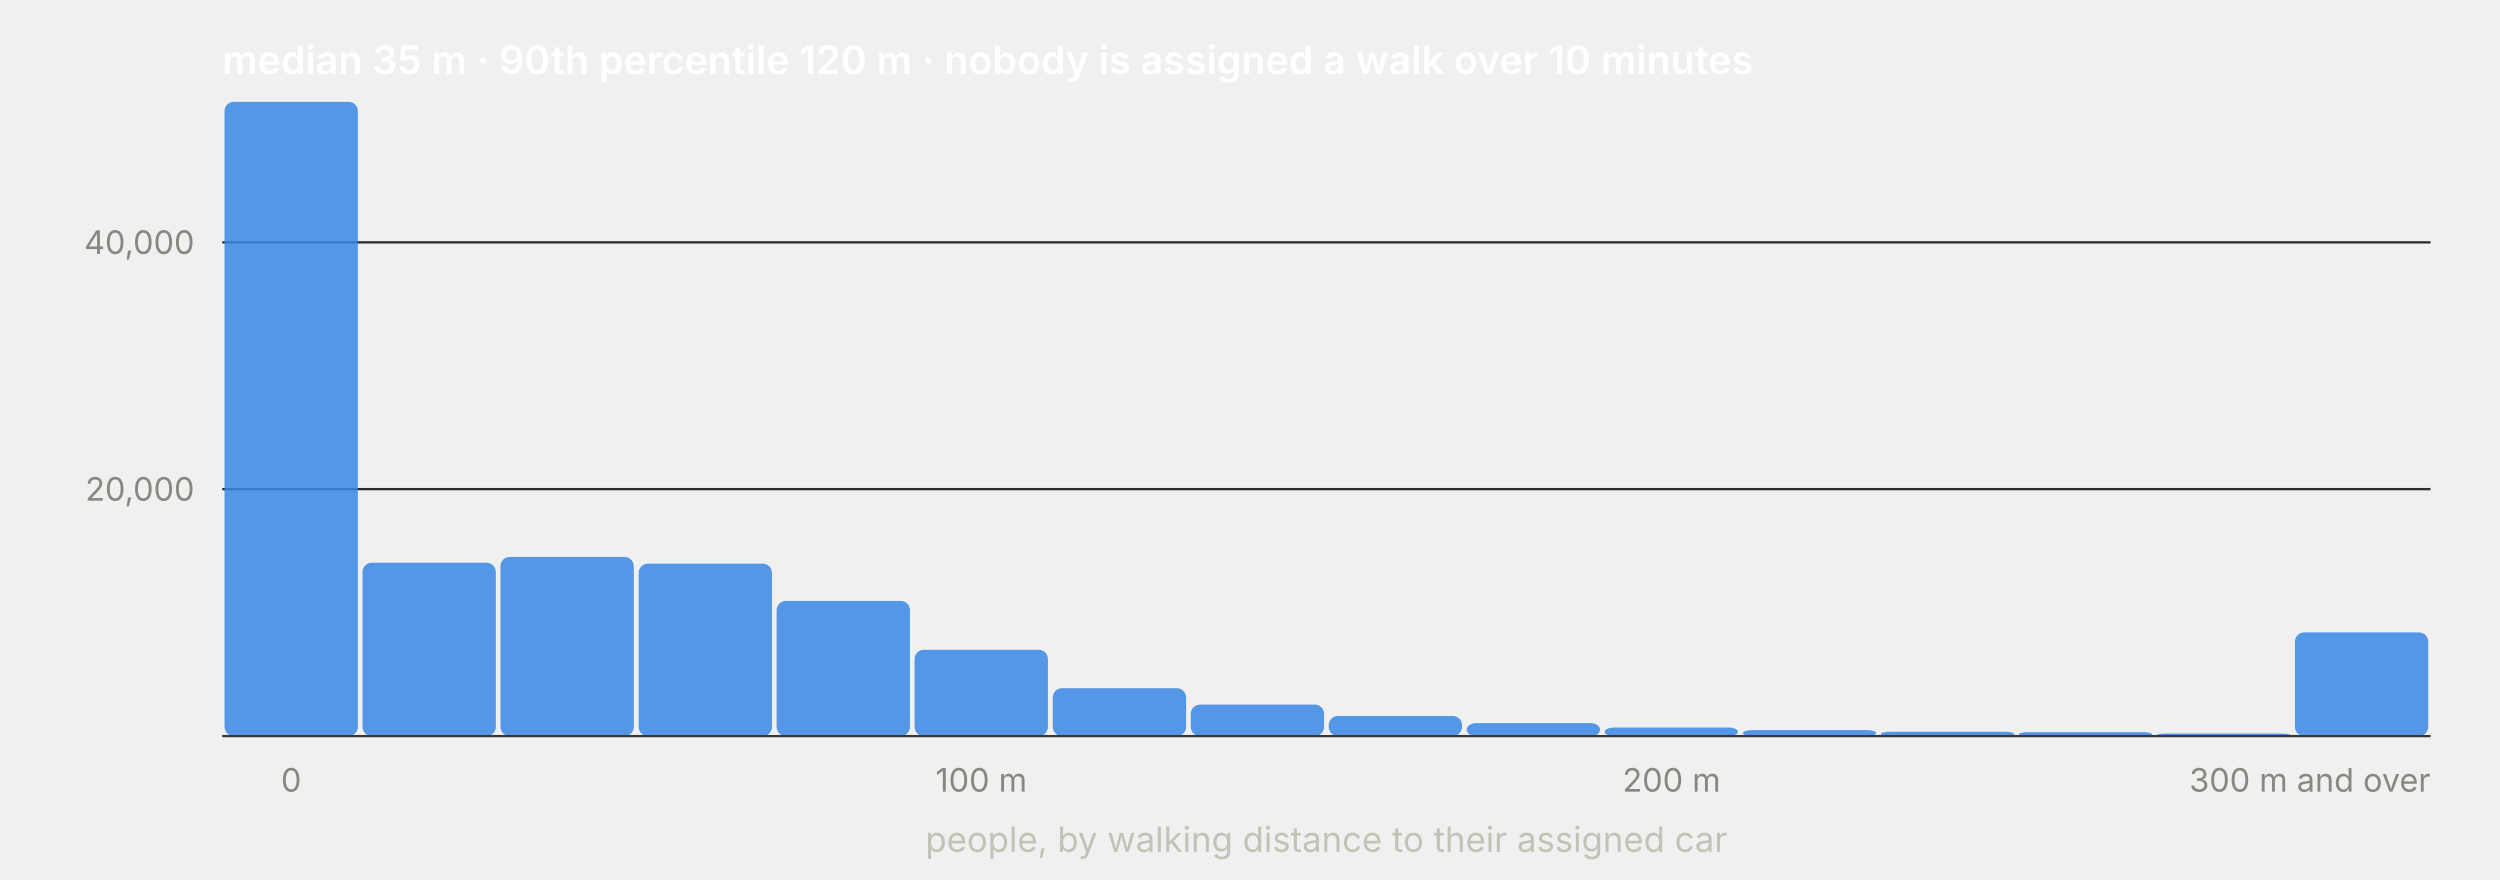
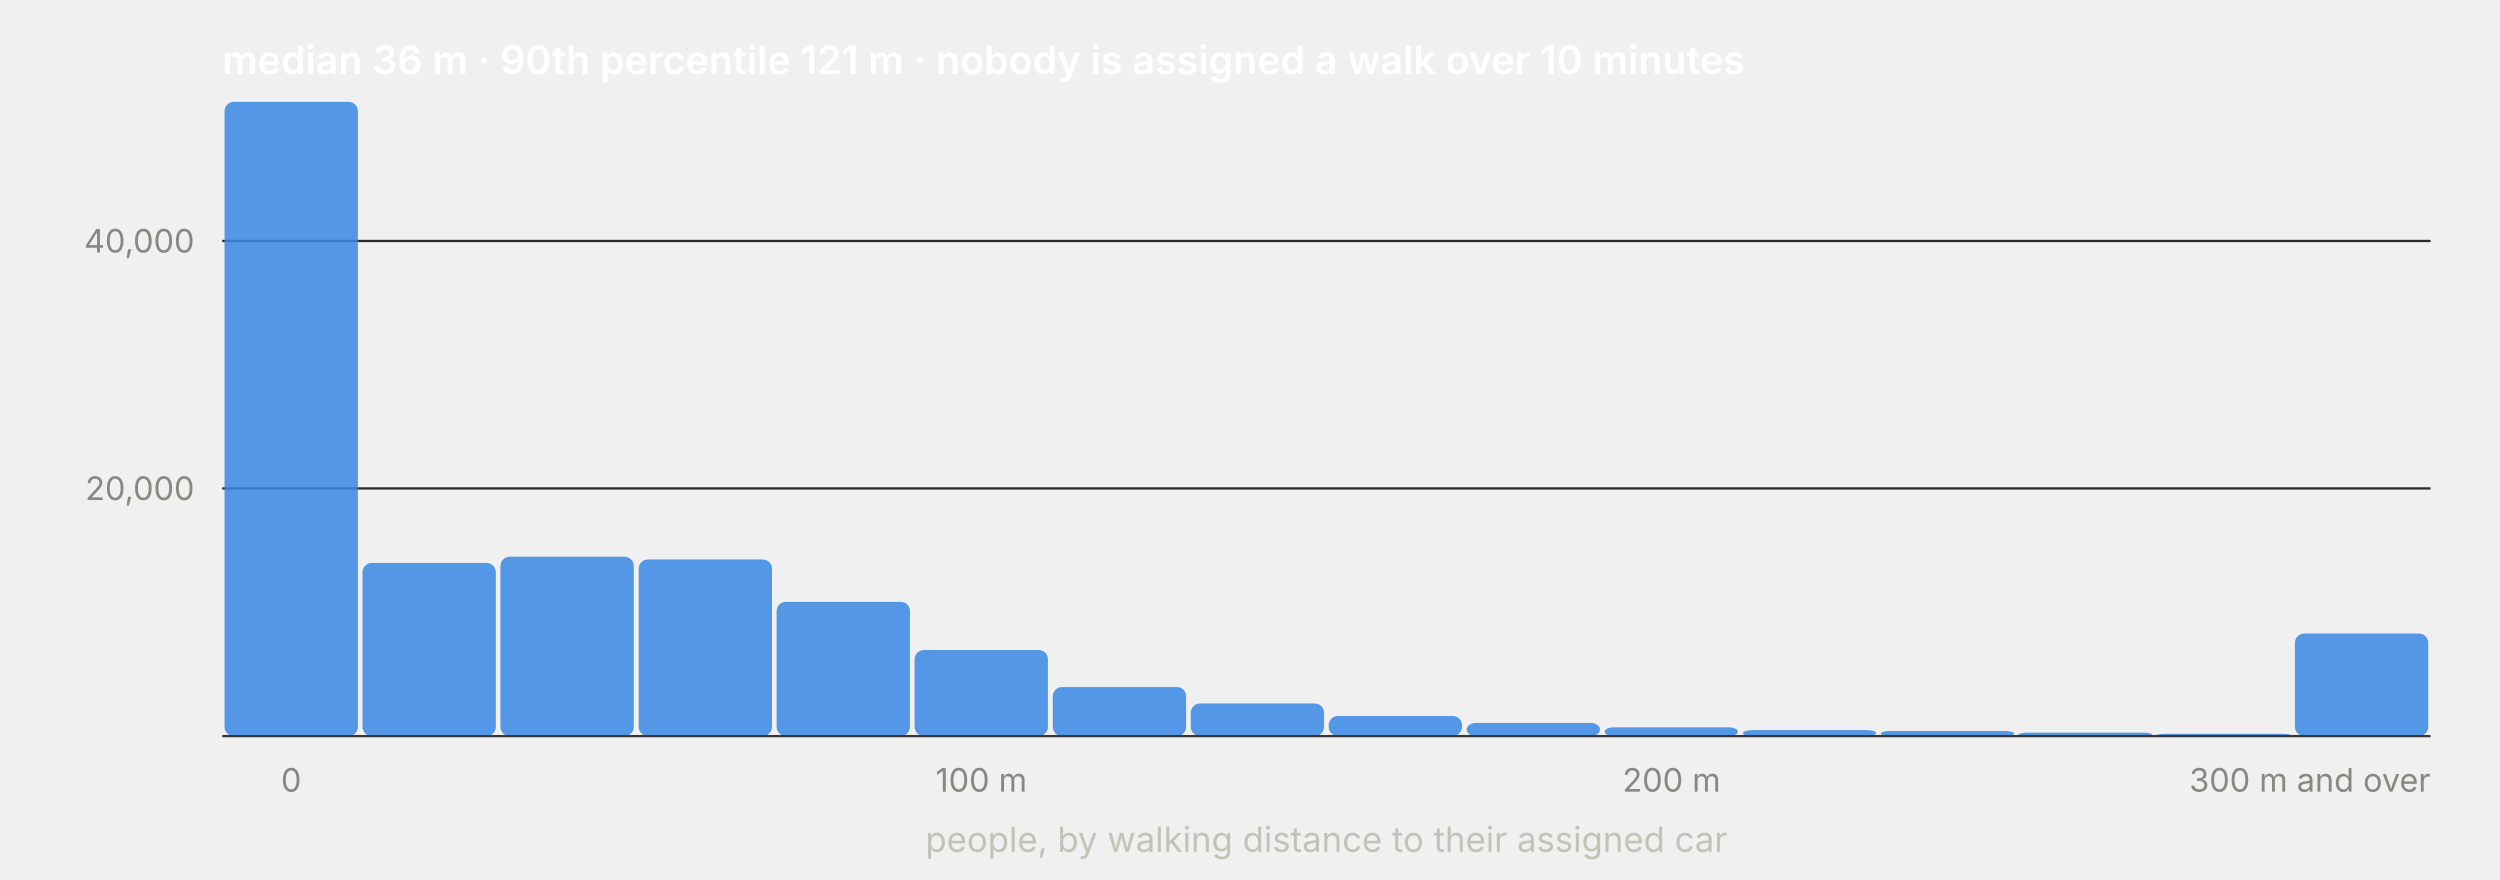
<svg xmlns="http://www.w3.org/2000/svg" viewBox="0 0 1080 380" width="1080" height="380">
-   <line x1="96" y1="211.3" x2="1050" y2="211.3" stroke="#2c2c2a" stroke-width="1" />
-   <text x="84.0" y="216.3" font-family="system-ui, -apple-system, &quot;Segoe UI&quot;, sans-serif" font-size="14" font-weight="400" fill="#898781" text-anchor="end" font-variant-numeric="tabular-nums">20,000</text>
-   <line x1="96" y1="104.7" x2="1050" y2="104.7" stroke="#2c2c2a" stroke-width="1" />
-   <text x="84.0" y="109.7" font-family="system-ui, -apple-system, &quot;Segoe UI&quot;, sans-serif" font-size="14" font-weight="400" fill="#898781" text-anchor="end" font-variant-numeric="tabular-nums">40,000</text>
+   <line x1="96" y1="211.0" x2="1050" y2="211.0" stroke="#2c2c2a" stroke-width="1" />
+   <text x="84.0" y="216.0" font-family="system-ui, -apple-system, &quot;Segoe UI&quot;, sans-serif" font-size="14" font-weight="400" fill="#898781" text-anchor="end" font-variant-numeric="tabular-nums">20,000</text>
+   <line x1="96" y1="104.1" x2="1050" y2="104.1" stroke="#2c2c2a" stroke-width="1" />
+   <text x="84.0" y="109.1" font-family="system-ui, -apple-system, &quot;Segoe UI&quot;, sans-serif" font-size="14" font-weight="400" fill="#898781" text-anchor="end" font-variant-numeric="tabular-nums">40,000</text>
  <rect x="97.0" y="44.0" width="57.6" height="274.0" rx="4" fill="#3987e5" opacity="0.85" />
-   <rect x="156.6" y="243.1" width="57.6" height="74.9" rx="4" fill="#3987e5" opacity="0.85" />
-   <rect x="216.2" y="240.6" width="57.6" height="77.4" rx="4" fill="#3987e5" opacity="0.85" />
-   <rect x="275.9" y="243.5" width="57.6" height="74.5" rx="4" fill="#3987e5" opacity="0.85" />
-   <rect x="335.5" y="259.6" width="57.6" height="58.4" rx="4" fill="#3987e5" opacity="0.85" />
-   <rect x="395.1" y="280.7" width="57.6" height="37.3" rx="4" fill="#3987e5" opacity="0.85" />
-   <rect x="454.8" y="297.3" width="57.6" height="20.7" rx="4" fill="#3987e5" opacity="0.85" />
-   <rect x="514.4" y="304.4" width="57.6" height="13.6" rx="4" fill="#3987e5" opacity="0.85" />
+   <rect x="156.6" y="243.2" width="57.6" height="74.8" rx="4" fill="#3987e5" opacity="0.85" />
+   <rect x="216.2" y="240.5" width="57.6" height="77.5" rx="4" fill="#3987e5" opacity="0.85" />
+   <rect x="275.9" y="241.7" width="57.6" height="76.3" rx="4" fill="#3987e5" opacity="0.85" />
+   <rect x="335.5" y="260.0" width="57.6" height="58.0" rx="4" fill="#3987e5" opacity="0.85" />
+   <rect x="395.1" y="280.8" width="57.6" height="37.2" rx="4" fill="#3987e5" opacity="0.85" />
+   <rect x="454.8" y="296.8" width="57.6" height="21.2" rx="4" fill="#3987e5" opacity="0.85" />
+   <rect x="514.4" y="303.9" width="57.6" height="14.1" rx="4" fill="#3987e5" opacity="0.85" />
  <rect x="574.0" y="309.3" width="57.6" height="8.7" rx="4" fill="#3987e5" opacity="0.85" />
-   <rect x="633.6" y="312.4" width="57.6" height="5.6" rx="4" fill="#3987e5" opacity="0.85" />
-   <rect x="693.2" y="314.3" width="57.6" height="3.7" rx="4" fill="#3987e5" opacity="0.85" />
+   <rect x="633.6" y="312.3" width="57.6" height="5.7" rx="4" fill="#3987e5" opacity="0.85" />
+   <rect x="693.2" y="314.2" width="57.6" height="3.8" rx="4" fill="#3987e5" opacity="0.85" />
  <rect x="752.9" y="315.4" width="57.6" height="2.6" rx="4" fill="#3987e5" opacity="0.85" />
-   <rect x="812.5" y="316.1" width="57.6" height="1.9" rx="4" fill="#3987e5" opacity="0.85" />
-   <rect x="872.1" y="316.3" width="57.6" height="1.7" rx="4" fill="#3987e5" opacity="0.85" />
-   <rect x="931.8" y="316.9" width="57.6" height="1.1" rx="4" fill="#3987e5" opacity="0.85" />
-   <rect x="991.4" y="273.2" width="57.6" height="44.8" rx="4" fill="#3987e5" opacity="0.85" />
+   <rect x="812.5" y="315.8" width="57.6" height="2.2" rx="4" fill="#3987e5" opacity="0.85" />
+   <rect x="872.1" y="316.5" width="57.6" height="1.5" rx="4" fill="#3987e5" opacity="0.85" />
+   <rect x="931.8" y="317.0" width="57.6" height="1.0" rx="4" fill="#3987e5" opacity="0.85" />
+   <rect x="991.4" y="273.7" width="57.6" height="44.3" rx="4" fill="#3987e5" opacity="0.85" />
  <line x1="96" y1="318" x2="1050" y2="318" stroke="#383835" stroke-width="1" />
  <text x="125.8" y="342.0" font-family="system-ui, -apple-system, &quot;Segoe UI&quot;, sans-serif" font-size="14" font-weight="400" fill="#898781" text-anchor="middle">0</text>
  <text x="423.9" y="342.0" font-family="system-ui, -apple-system, &quot;Segoe UI&quot;, sans-serif" font-size="14" font-weight="400" fill="#898781" text-anchor="middle">100 m</text>
  <text x="722.1" y="342.0" font-family="system-ui, -apple-system, &quot;Segoe UI&quot;, sans-serif" font-size="14" font-weight="400" fill="#898781" text-anchor="middle">200 m</text>
  <text x="1050.0" y="342.0" font-family="system-ui, -apple-system, &quot;Segoe UI&quot;, sans-serif" font-size="14" font-weight="400" fill="#898781" text-anchor="end">300 m and over</text>
-   <text x="96.0" y="32.0" font-family="system-ui, -apple-system, &quot;Segoe UI&quot;, sans-serif" font-size="17" font-weight="600" fill="#ffffff" text-anchor="start">median 35 m  ·  90th percentile 120 m  ·  nobody is assigned a walk over 10 minutes</text>
+   <text x="96.0" y="32.0" font-family="system-ui, -apple-system, &quot;Segoe UI&quot;, sans-serif" font-size="17" font-weight="600" fill="#ffffff" text-anchor="start">median 36 m  ·  90th percentile 121 m  ·  nobody is assigned a walk over 10 minutes</text>
  <text x="573.0" y="368.0" font-family="system-ui, -apple-system, &quot;Segoe UI&quot;, sans-serif" font-size="15" font-weight="400" fill="#c3c2b7" text-anchor="middle">people, by walking distance to their assigned car</text>
</svg>
